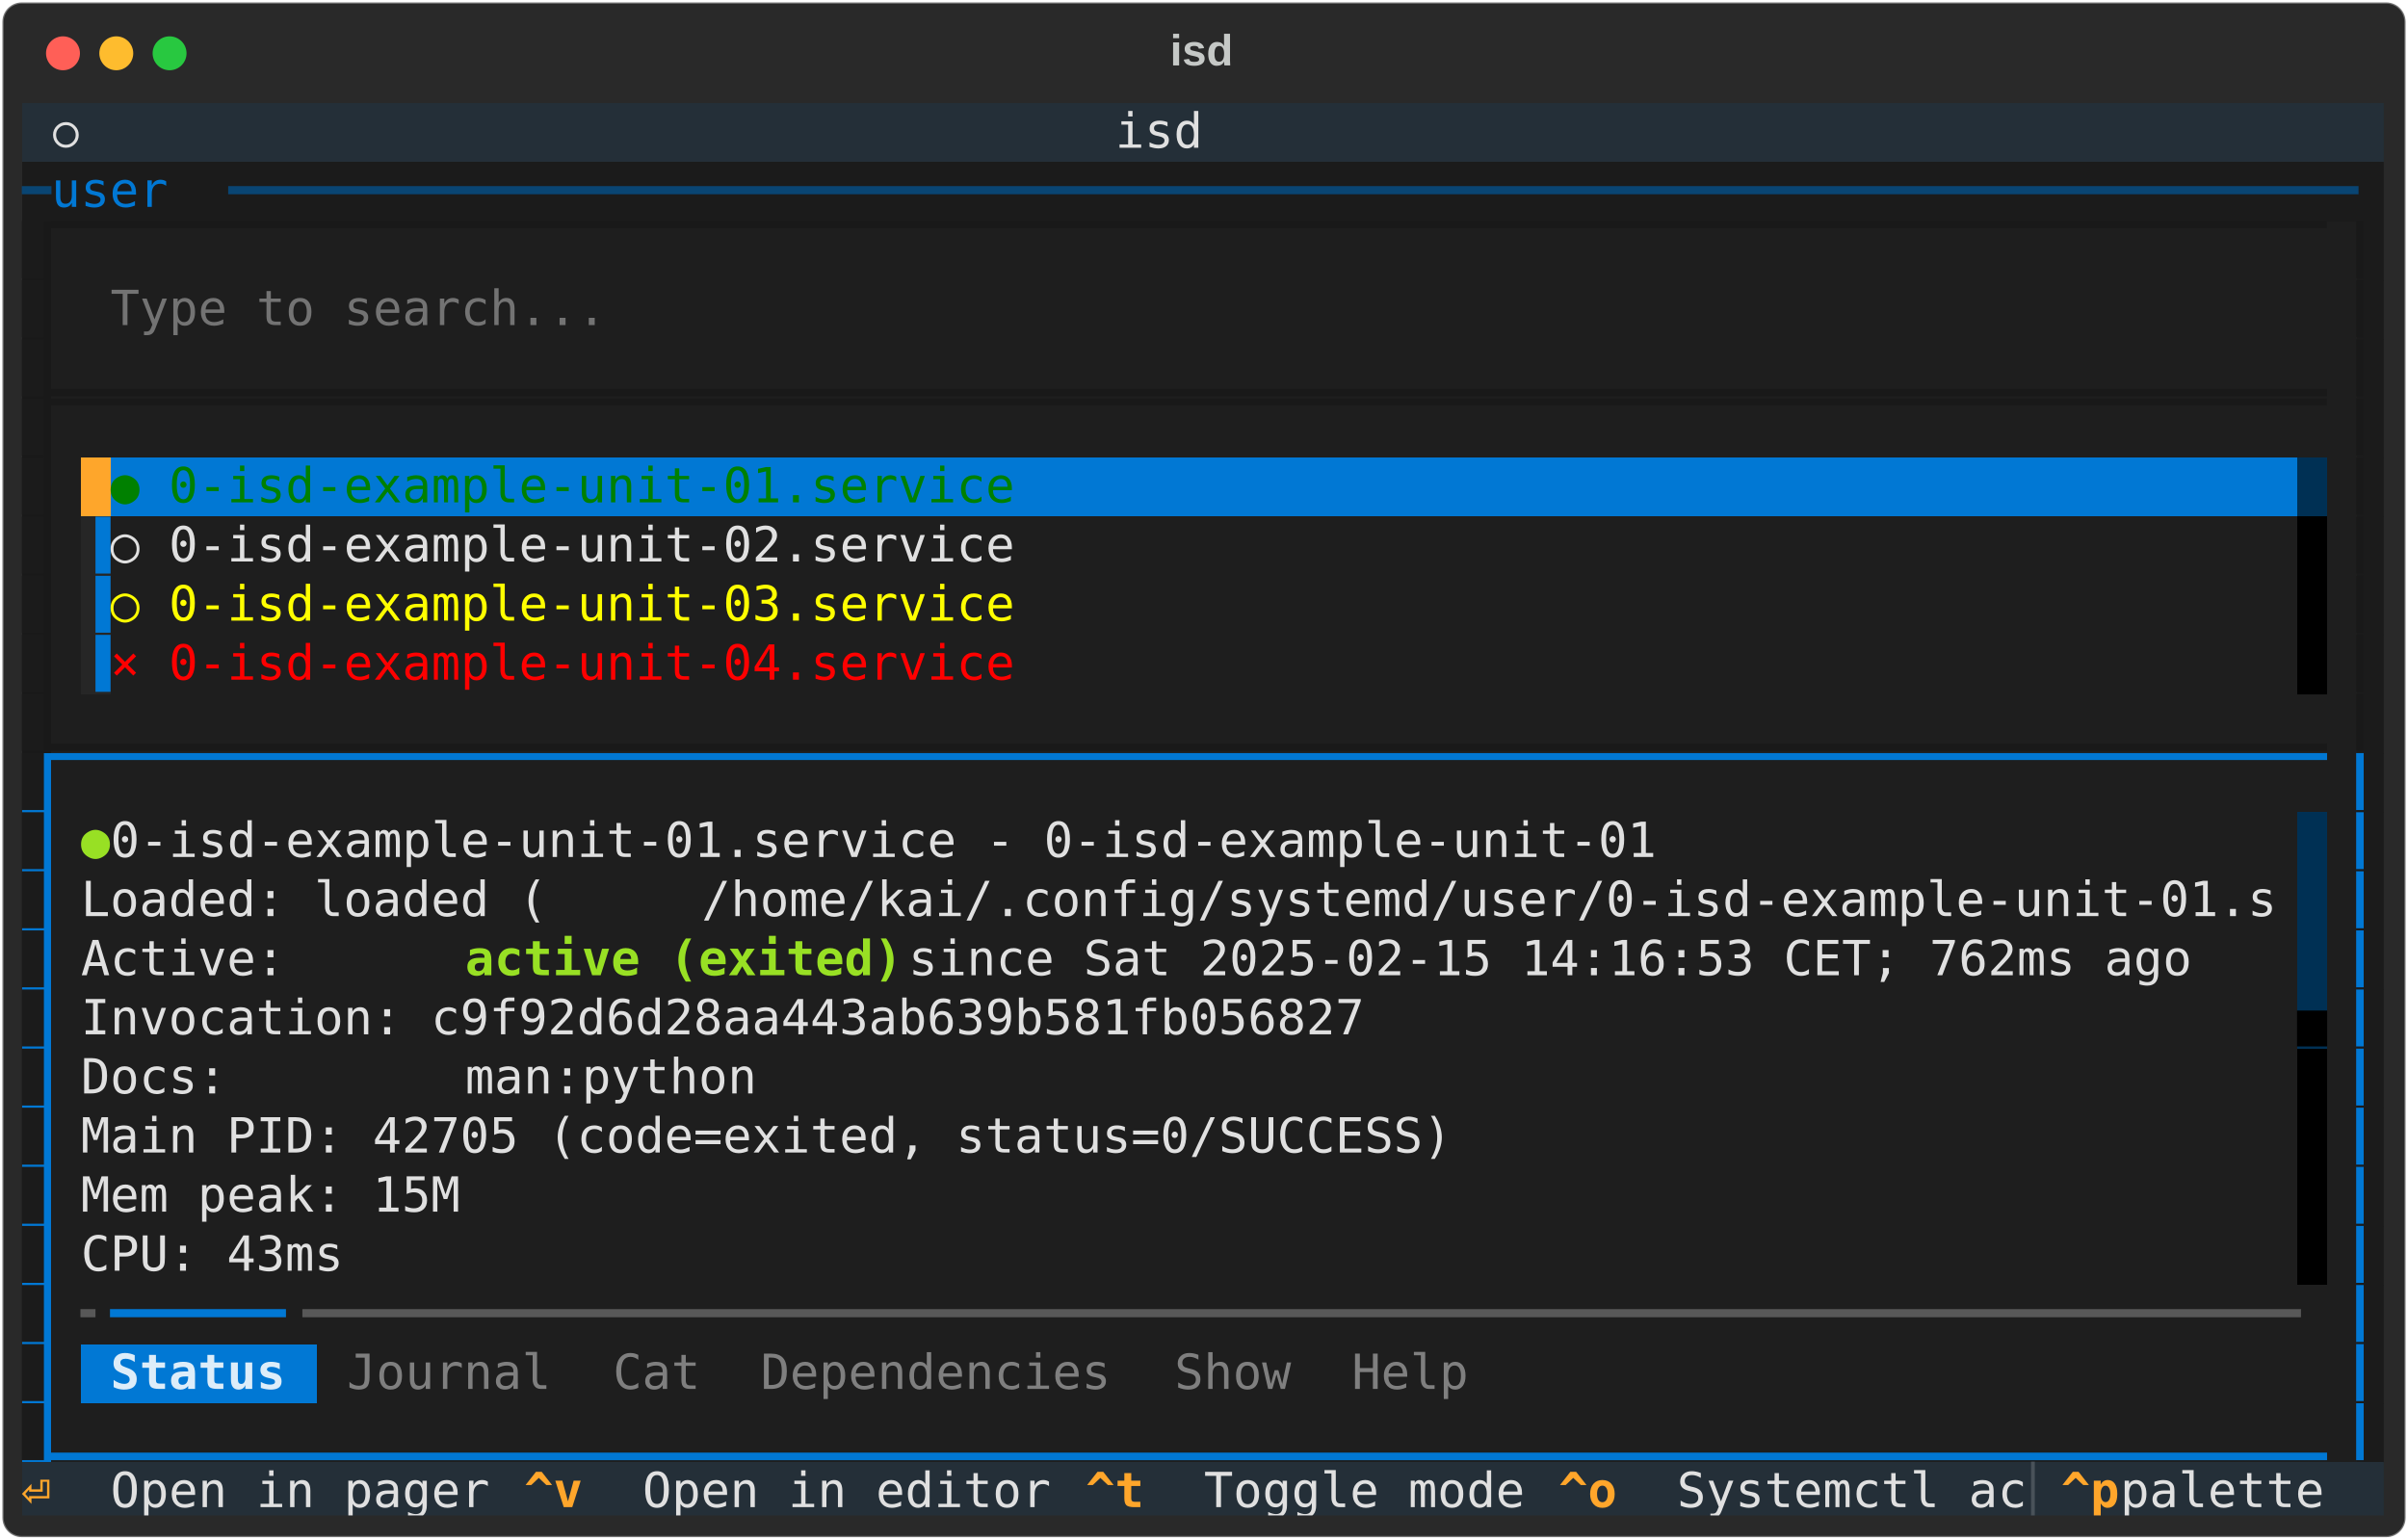
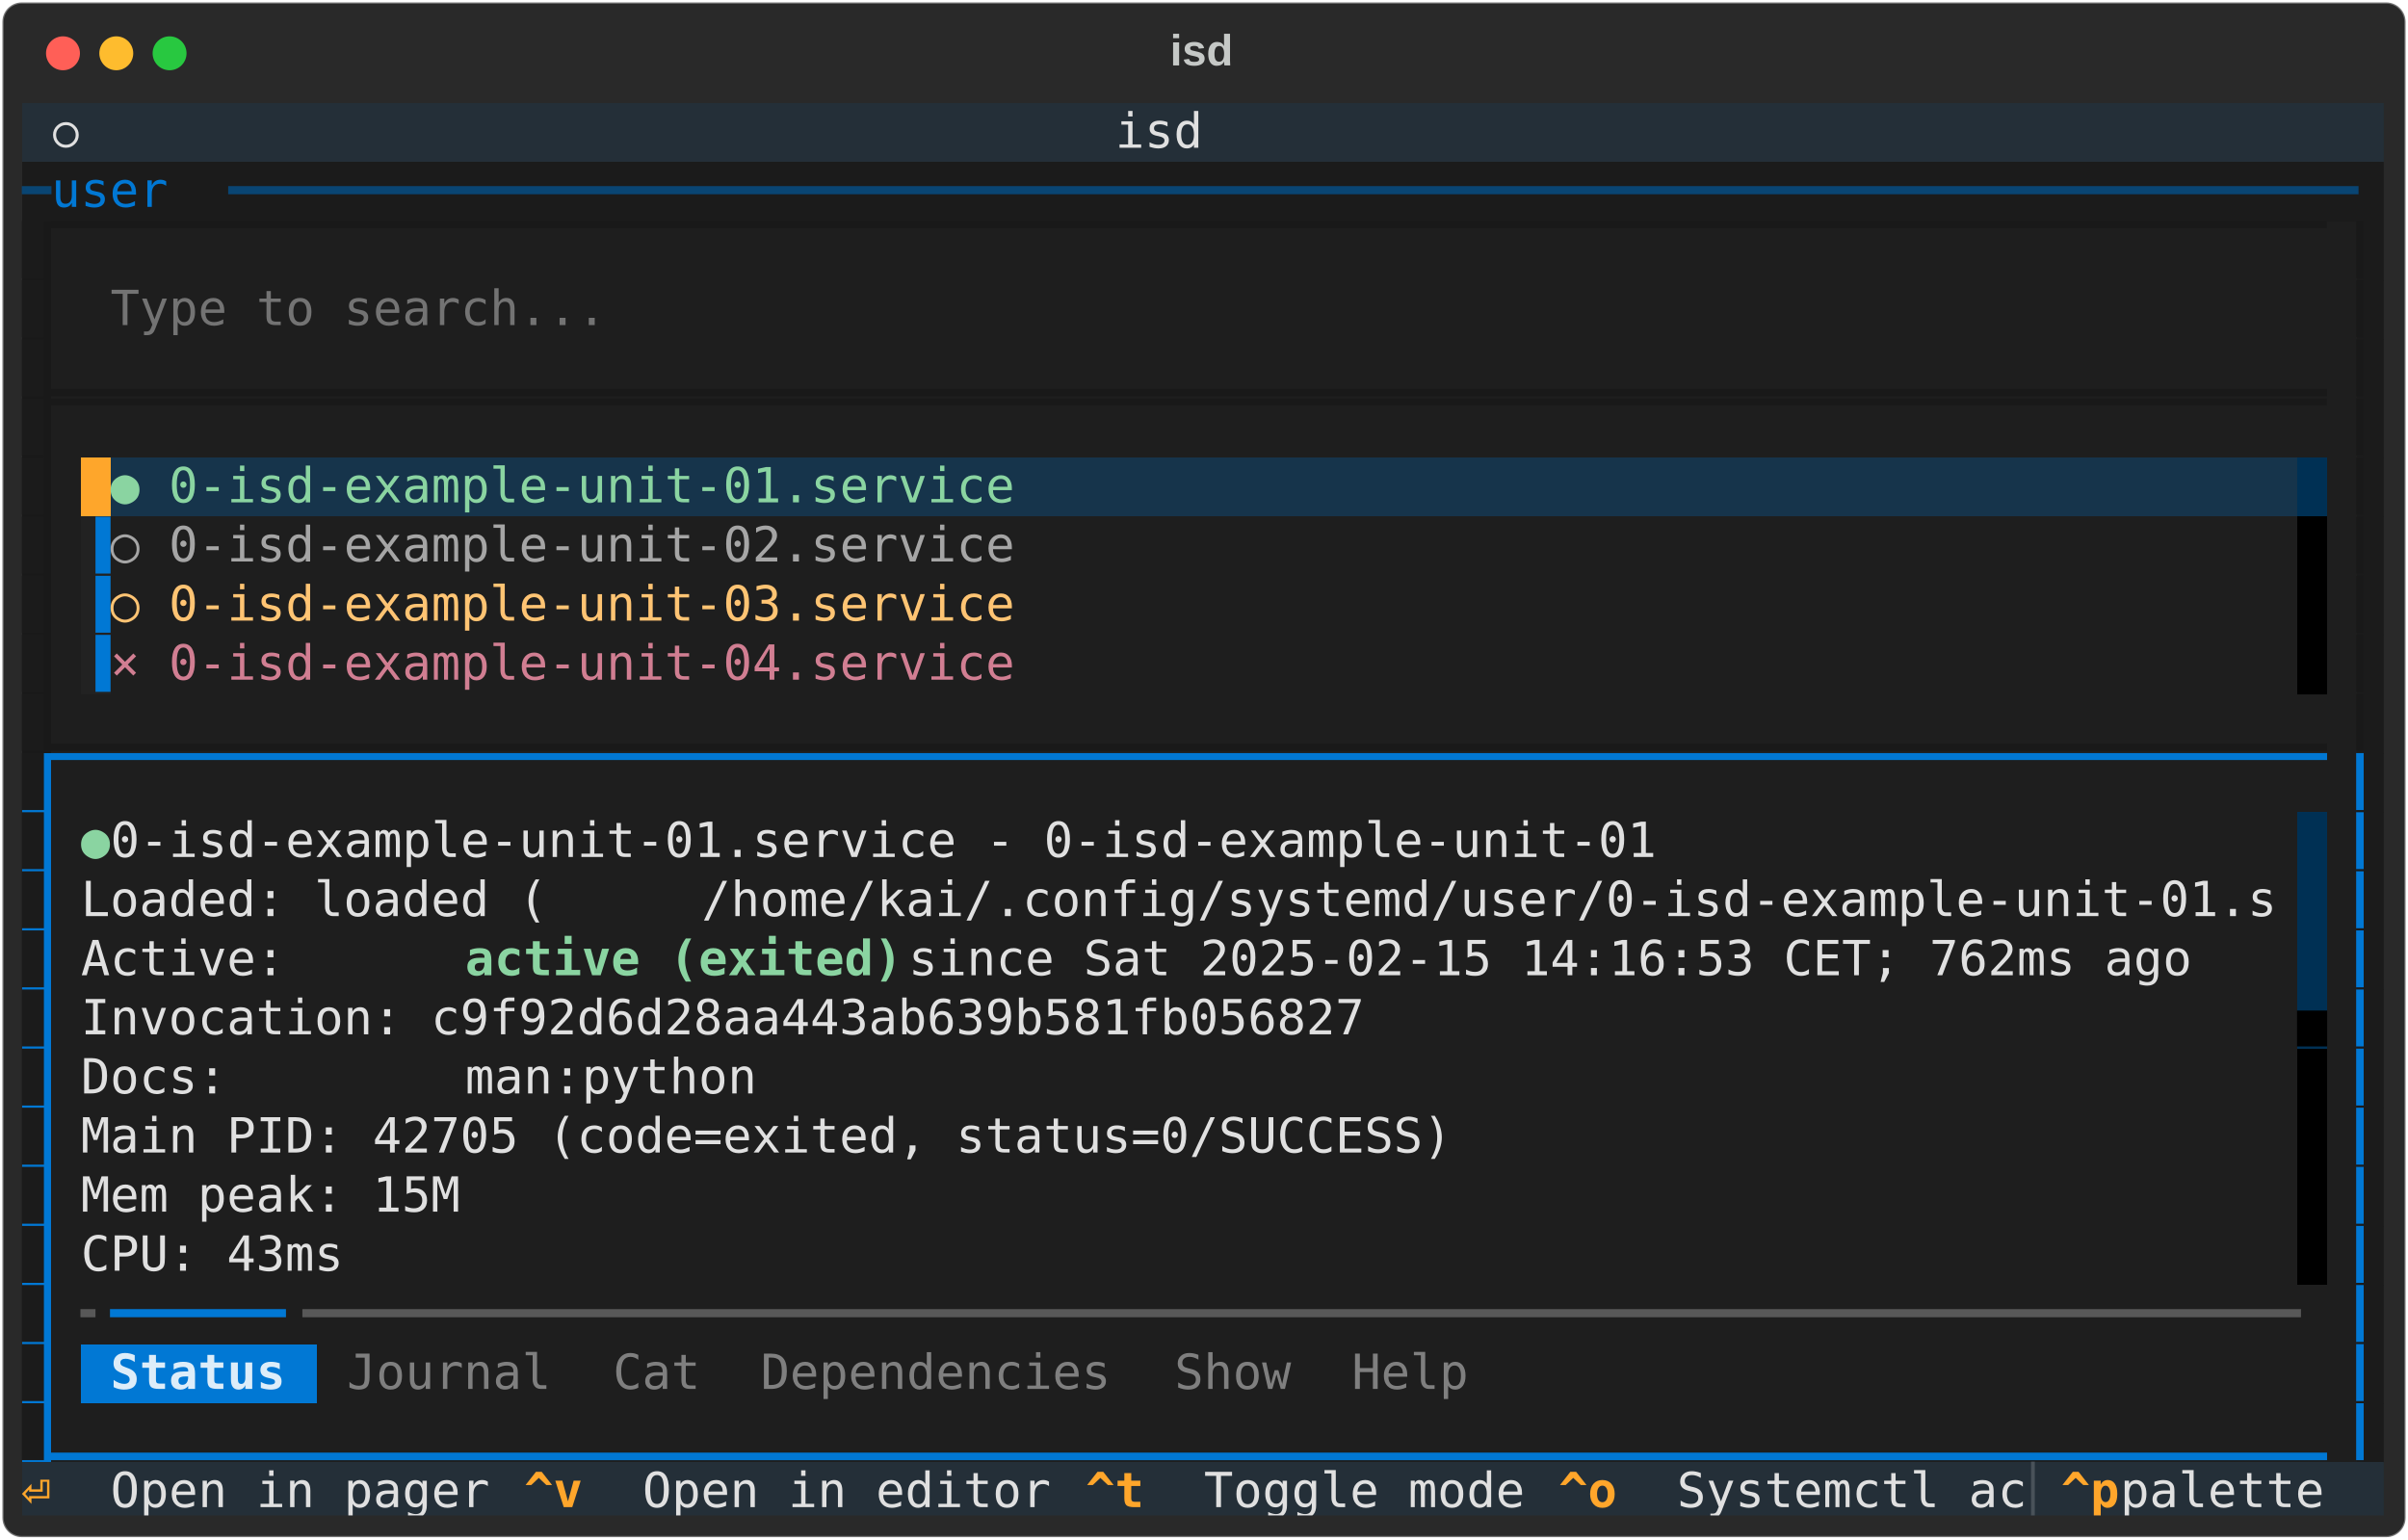
<svg xmlns="http://www.w3.org/2000/svg" class="rich-terminal" viewBox="0 0 994 635.6">
  <style>

    @font-face {
        font-family: "Fira Code";
        src: local("FiraCode-Regular"),
                url("https://cdnjs.cloudflare.com/ajax/libs/firacode/6.2.0/woff2/FiraCode-Regular.woff2") format("woff2"),
                url("https://cdnjs.cloudflare.com/ajax/libs/firacode/6.2.0/woff/FiraCode-Regular.woff") format("woff");
        font-style: normal;
        font-weight: 400;
    }
    @font-face {
        font-family: "Fira Code";
        src: local("FiraCode-Bold"),
                url("https://cdnjs.cloudflare.com/ajax/libs/firacode/6.2.0/woff2/FiraCode-Bold.woff2") format("woff2"),
                url("https://cdnjs.cloudflare.com/ajax/libs/firacode/6.2.0/woff/FiraCode-Bold.woff") format("woff");
        font-style: bold;
        font-weight: 700;
    }

    .terminal-matrix {
        font-family: Fira Code, monospace;
        font-size: 20px;
        line-height: 24.4px;
        font-variant-east-asian: full-width;
    }

    .terminal-title {
        font-size: 18px;
        font-weight: bold;
        font-family: arial;
    }

    .terminal-r1 { fill: #c5c8c6 }
.terminal-r2 { fill: #e0e0e0 }
.terminal-r3 { fill: #094573 }
.terminal-r4 { fill: #0178d4 }
.terminal-r5 { fill: #1b1b1b }
.terminal-r6 { fill: #191919 }
.terminal-r7 { fill: #737373 }
.terminal-r8 { fill: #fea62b }
- .terminal-r9 { fill: #008000 }
+ .terminal-r9 { fill: #8ad4a1 }
.terminal-r10 { fill: #1e1e1e }
- .terminal-r11 { fill: #ffff00 }
- .terminal-r12 { fill: #ff0000 }
- .terminal-r13 { fill: #98e024;font-weight: bold }
- .terminal-r14 { fill: #000000 }
- .terminal-r15 { fill: #585858 }
- .terminal-r16 { fill: #ddedf9;font-weight: bold }
- .terminal-r17 { fill: #7f7f7f }
- .terminal-r18 { fill: #ffa62b;font-weight: bold }
- .terminal-r19 { fill: #495259 }
+ .terminal-r11 { fill: #a5a5a5 }
+ .terminal-r12 { fill: #ffc473 }
+ .terminal-r13 { fill: #d17e92 }
+ .terminal-r14 { fill: #8ad4a1;font-weight: bold }
+ .terminal-r15 { fill: #000000 }
+ .terminal-r16 { fill: #585858 }
+ .terminal-r17 { fill: #ddedf9;font-weight: bold }
+ .terminal-r18 { fill: #7f7f7f }
+ .terminal-r19 { fill: #ffa62b;font-weight: bold }
+ .terminal-r20 { fill: #495259 }
    </style>
  <defs>
    <clipPath id="terminal-clip-terminal">
      <rect x="0" y="0" width="975.0" height="584.6" />
    </clipPath>
    <clipPath id="terminal-line-0">
      <rect x="0" y="1.5" width="976" height="24.65" />
    </clipPath>
    <clipPath id="terminal-line-1">
      <rect x="0" y="25.9" width="976" height="24.65" />
    </clipPath>
    <clipPath id="terminal-line-2">
      <rect x="0" y="50.3" width="976" height="24.65" />
    </clipPath>
    <clipPath id="terminal-line-3">
      <rect x="0" y="74.7" width="976" height="24.65" />
    </clipPath>
    <clipPath id="terminal-line-4">
      <rect x="0" y="99.1" width="976" height="24.65" />
    </clipPath>
    <clipPath id="terminal-line-5">
      <rect x="0" y="123.5" width="976" height="24.65" />
    </clipPath>
    <clipPath id="terminal-line-6">
      <rect x="0" y="147.9" width="976" height="24.65" />
    </clipPath>
    <clipPath id="terminal-line-7">
      <rect x="0" y="172.3" width="976" height="24.65" />
    </clipPath>
    <clipPath id="terminal-line-8">
      <rect x="0" y="196.7" width="976" height="24.65" />
    </clipPath>
    <clipPath id="terminal-line-9">
      <rect x="0" y="221.1" width="976" height="24.65" />
    </clipPath>
    <clipPath id="terminal-line-10">
      <rect x="0" y="245.5" width="976" height="24.65" />
    </clipPath>
    <clipPath id="terminal-line-11">
      <rect x="0" y="269.9" width="976" height="24.65" />
    </clipPath>
    <clipPath id="terminal-line-12">
      <rect x="0" y="294.3" width="976" height="24.65" />
    </clipPath>
    <clipPath id="terminal-line-13">
      <rect x="0" y="318.7" width="976" height="24.65" />
    </clipPath>
    <clipPath id="terminal-line-14">
      <rect x="0" y="343.1" width="976" height="24.65" />
    </clipPath>
    <clipPath id="terminal-line-15">
      <rect x="0" y="367.5" width="976" height="24.65" />
    </clipPath>
    <clipPath id="terminal-line-16">
      <rect x="0" y="391.9" width="976" height="24.65" />
    </clipPath>
    <clipPath id="terminal-line-17">
      <rect x="0" y="416.3" width="976" height="24.65" />
    </clipPath>
    <clipPath id="terminal-line-18">
      <rect x="0" y="440.7" width="976" height="24.65" />
    </clipPath>
    <clipPath id="terminal-line-19">
      <rect x="0" y="465.1" width="976" height="24.65" />
    </clipPath>
    <clipPath id="terminal-line-20">
      <rect x="0" y="489.5" width="976" height="24.65" />
    </clipPath>
    <clipPath id="terminal-line-21">
      <rect x="0" y="513.9" width="976" height="24.65" />
    </clipPath>
    <clipPath id="terminal-line-22">
      <rect x="0" y="538.3" width="976" height="24.65" />
    </clipPath>
  </defs>
  <rect fill="#292929" stroke="rgba(255,255,255,0.35)" stroke-width="1" x="1" y="1" width="992" height="633.6" rx="8" />
  <text class="terminal-title" fill="#c5c8c6" text-anchor="middle" x="496" y="27">isd</text>
  <g transform="translate(26,22)">
    <circle cx="0" cy="0" r="7" fill="#ff5f57" />
    <circle cx="22" cy="0" r="7" fill="#febc2e" />
    <circle cx="44" cy="0" r="7" fill="#28c840" />
  </g>
  <g transform="translate(9, 41)" clip-path="url(#terminal-clip-terminal)">
    <rect fill="#242f38" x="0" y="1.5" width="12.2" height="24.65" shape-rendering="crispEdges" />
    <rect fill="#242f38" x="12.2" y="1.5" width="12.2" height="24.65" shape-rendering="crispEdges" />
    <rect fill="#242f38" x="24.4" y="1.5" width="61" height="24.65" shape-rendering="crispEdges" />
    <rect fill="#242f38" x="85.4" y="1.5" width="12.2" height="24.65" shape-rendering="crispEdges" />
    <rect fill="#242f38" x="97.6" y="1.5" width="353.8" height="24.65" shape-rendering="crispEdges" />
    <rect fill="#242f38" x="451.4" y="1.5" width="36.6" height="24.65" shape-rendering="crispEdges" />
    <rect fill="#242f38" x="488" y="1.5" width="366" height="24.65" shape-rendering="crispEdges" />
    <rect fill="#242f38" x="854" y="1.5" width="12.2" height="24.65" shape-rendering="crispEdges" />
    <rect fill="#242f38" x="866.2" y="1.5" width="0" height="24.65" shape-rendering="crispEdges" />
    <rect fill="#242f38" x="866.2" y="1.5" width="109.8" height="24.65" shape-rendering="crispEdges" />
    <rect fill="#1b1b1b" x="0" y="25.9" width="12.2" height="24.65" shape-rendering="crispEdges" />
    <rect fill="#1b1b1b" x="12.2" y="25.9" width="73.2" height="24.65" shape-rendering="crispEdges" />
    <rect fill="#1b1b1b" x="85.4" y="25.9" width="890.6" height="24.65" shape-rendering="crispEdges" />
    <rect fill="#191919" x="0" y="50.3" width="12.2" height="24.65" shape-rendering="crispEdges" />
    <rect fill="#1e1e1e" x="12.2" y="50.3" width="951.6" height="24.65" shape-rendering="crispEdges" />
    <rect fill="#1b1b1b" x="963.8" y="50.3" width="12.2" height="24.65" shape-rendering="crispEdges" />
    <rect fill="#191919" x="0" y="74.7" width="12.2" height="24.65" shape-rendering="crispEdges" />
    <rect fill="#1e1e1e" x="12.2" y="74.7" width="24.4" height="24.65" shape-rendering="crispEdges" />
    <rect fill="#1e1e1e" x="36.6" y="74.7" width="207.4" height="24.65" shape-rendering="crispEdges" />
    <rect fill="#1e1e1e" x="244" y="74.7" width="695.4" height="24.65" shape-rendering="crispEdges" />
    <rect fill="#1e1e1e" x="939.4" y="74.7" width="24.4" height="24.65" shape-rendering="crispEdges" />
    <rect fill="#1b1b1b" x="963.8" y="74.7" width="12.2" height="24.65" shape-rendering="crispEdges" />
    <rect fill="#191919" x="0" y="99.1" width="12.2" height="24.65" shape-rendering="crispEdges" />
    <rect fill="#1e1e1e" x="12.2" y="99.1" width="951.6" height="24.65" shape-rendering="crispEdges" />
    <rect fill="#1b1b1b" x="963.8" y="99.1" width="12.2" height="24.65" shape-rendering="crispEdges" />
    <rect fill="#191919" x="0" y="123.5" width="12.2" height="24.65" shape-rendering="crispEdges" />
    <rect fill="#1e1e1e" x="12.2" y="123.5" width="951.6" height="24.65" shape-rendering="crispEdges" />
    <rect fill="#1b1b1b" x="963.8" y="123.5" width="12.2" height="24.65" shape-rendering="crispEdges" />
    <rect fill="#191919" x="0" y="147.9" width="12.2" height="24.65" shape-rendering="crispEdges" />
    <rect fill="#1e1e1e" x="12.2" y="147.9" width="12.2" height="24.65" shape-rendering="crispEdges" />
    <rect fill="#fea62b" x="24.4" y="147.9" width="12.2" height="24.65" shape-rendering="crispEdges" />
-     <rect fill="#0178d4" x="36.6" y="147.9" width="390.4" height="24.65" shape-rendering="crispEdges" />
-     <rect fill="#0178d4" x="427" y="147.9" width="512.4" height="24.65" shape-rendering="crispEdges" />
+     <rect fill="#16344b" x="36.6" y="147.9" width="390.4" height="24.65" shape-rendering="crispEdges" />
+     <rect fill="#16344b" x="427" y="147.9" width="512.4" height="24.65" shape-rendering="crispEdges" />
    <rect fill="#003054" x="939.4" y="147.9" width="12.2" height="24.65" shape-rendering="crispEdges" />
    <rect fill="#1e1e1e" x="951.6" y="147.9" width="12.2" height="24.65" shape-rendering="crispEdges" />
    <rect fill="#1b1b1b" x="963.8" y="147.9" width="12.2" height="24.65" shape-rendering="crispEdges" />
    <rect fill="#191919" x="0" y="172.3" width="12.2" height="24.65" shape-rendering="crispEdges" />
    <rect fill="#1e1e1e" x="12.2" y="172.3" width="12.2" height="24.65" shape-rendering="crispEdges" />
-     <rect fill="#262626" x="24.4" y="172.3" width="12.2" height="24.65" shape-rendering="crispEdges" />
+     <rect fill="#222222" x="24.4" y="172.3" width="12.2" height="24.65" shape-rendering="crispEdges" />
    <rect fill="#1e1e1e" x="36.6" y="172.3" width="390.4" height="24.65" shape-rendering="crispEdges" />
    <rect fill="#1e1e1e" x="427" y="172.3" width="512.4" height="24.65" shape-rendering="crispEdges" />
    <rect fill="#000000" x="939.4" y="172.3" width="12.2" height="24.65" shape-rendering="crispEdges" />
    <rect fill="#1e1e1e" x="951.6" y="172.3" width="12.2" height="24.65" shape-rendering="crispEdges" />
    <rect fill="#1b1b1b" x="963.8" y="172.3" width="12.2" height="24.65" shape-rendering="crispEdges" />
    <rect fill="#191919" x="0" y="196.7" width="12.2" height="24.65" shape-rendering="crispEdges" />
    <rect fill="#1e1e1e" x="12.2" y="196.7" width="12.2" height="24.65" shape-rendering="crispEdges" />
-     <rect fill="#262626" x="24.4" y="196.7" width="12.2" height="24.65" shape-rendering="crispEdges" />
+     <rect fill="#222222" x="24.4" y="196.7" width="12.2" height="24.65" shape-rendering="crispEdges" />
    <rect fill="#1e1e1e" x="36.6" y="196.7" width="390.4" height="24.65" shape-rendering="crispEdges" />
    <rect fill="#1e1e1e" x="427" y="196.7" width="512.4" height="24.65" shape-rendering="crispEdges" />
    <rect fill="#000000" x="939.4" y="196.7" width="12.2" height="24.65" shape-rendering="crispEdges" />
    <rect fill="#1e1e1e" x="951.6" y="196.7" width="12.2" height="24.65" shape-rendering="crispEdges" />
    <rect fill="#1b1b1b" x="963.8" y="196.7" width="12.2" height="24.65" shape-rendering="crispEdges" />
    <rect fill="#191919" x="0" y="221.1" width="12.2" height="24.65" shape-rendering="crispEdges" />
    <rect fill="#1e1e1e" x="12.2" y="221.1" width="12.2" height="24.65" shape-rendering="crispEdges" />
-     <rect fill="#262626" x="24.4" y="221.1" width="12.2" height="24.65" shape-rendering="crispEdges" />
+     <rect fill="#222222" x="24.4" y="221.1" width="12.2" height="24.65" shape-rendering="crispEdges" />
    <rect fill="#1e1e1e" x="36.6" y="221.1" width="390.4" height="24.65" shape-rendering="crispEdges" />
    <rect fill="#1e1e1e" x="427" y="221.1" width="512.4" height="24.65" shape-rendering="crispEdges" />
    <rect fill="#000000" x="939.4" y="221.1" width="12.2" height="24.65" shape-rendering="crispEdges" />
    <rect fill="#1e1e1e" x="951.6" y="221.1" width="12.2" height="24.65" shape-rendering="crispEdges" />
    <rect fill="#1b1b1b" x="963.8" y="221.1" width="12.2" height="24.65" shape-rendering="crispEdges" />
    <rect fill="#191919" x="0" y="245.5" width="12.2" height="24.65" shape-rendering="crispEdges" />
    <rect fill="#1e1e1e" x="12.2" y="245.5" width="951.6" height="24.65" shape-rendering="crispEdges" />
    <rect fill="#1b1b1b" x="963.8" y="245.5" width="12.2" height="24.65" shape-rendering="crispEdges" />
    <rect fill="#0178d4" x="0" y="269.9" width="12.2" height="24.65" shape-rendering="crispEdges" />
    <rect fill="#1e1e1e" x="12.2" y="269.9" width="951.6" height="24.65" shape-rendering="crispEdges" />
    <rect fill="#1b1b1b" x="963.8" y="269.9" width="12.2" height="24.65" shape-rendering="crispEdges" />
    <rect fill="#0178d4" x="0" y="294.3" width="12.2" height="24.65" shape-rendering="crispEdges" />
    <rect fill="#1e1e1e" x="12.2" y="294.3" width="12.2" height="24.65" shape-rendering="crispEdges" />
    <rect fill="#1e1e1e" x="24.4" y="294.3" width="12.2" height="24.65" shape-rendering="crispEdges" />
    <rect fill="#1e1e1e" x="36.6" y="294.3" width="902.8" height="24.65" shape-rendering="crispEdges" />
    <rect fill="#003054" x="939.4" y="294.3" width="12.2" height="24.65" shape-rendering="crispEdges" />
    <rect fill="#1e1e1e" x="951.6" y="294.3" width="12.2" height="24.65" shape-rendering="crispEdges" />
    <rect fill="#1b1b1b" x="963.8" y="294.3" width="12.2" height="24.65" shape-rendering="crispEdges" />
    <rect fill="#0178d4" x="0" y="318.7" width="12.2" height="24.65" shape-rendering="crispEdges" />
    <rect fill="#1e1e1e" x="12.2" y="318.7" width="12.2" height="24.65" shape-rendering="crispEdges" />
    <rect fill="#1e1e1e" x="24.4" y="318.7" width="256.2" height="24.65" shape-rendering="crispEdges" />
    <rect fill="#1e1e1e" x="280.6" y="318.7" width="658.8" height="24.65" shape-rendering="crispEdges" />
    <rect fill="#003054" x="939.4" y="318.7" width="12.2" height="24.65" shape-rendering="crispEdges" />
    <rect fill="#1e1e1e" x="951.6" y="318.7" width="12.2" height="24.65" shape-rendering="crispEdges" />
    <rect fill="#1b1b1b" x="963.8" y="318.7" width="12.2" height="24.65" shape-rendering="crispEdges" />
    <rect fill="#0178d4" x="0" y="343.1" width="12.2" height="24.65" shape-rendering="crispEdges" />
    <rect fill="#1e1e1e" x="12.2" y="343.1" width="12.2" height="24.65" shape-rendering="crispEdges" />
    <rect fill="#1e1e1e" x="24.4" y="343.1" width="158.6" height="24.65" shape-rendering="crispEdges" />
    <rect fill="#1e1e1e" x="183" y="343.1" width="183" height="24.65" shape-rendering="crispEdges" />
    <rect fill="#1e1e1e" x="366" y="343.1" width="573.4" height="24.65" shape-rendering="crispEdges" />
    <rect fill="#003054" x="939.4" y="343.1" width="12.2" height="24.65" shape-rendering="crispEdges" />
    <rect fill="#1e1e1e" x="951.6" y="343.1" width="12.2" height="24.65" shape-rendering="crispEdges" />
    <rect fill="#1b1b1b" x="963.8" y="343.1" width="12.2" height="24.65" shape-rendering="crispEdges" />
    <rect fill="#0178d4" x="0" y="367.5" width="12.2" height="24.65" shape-rendering="crispEdges" />
    <rect fill="#1e1e1e" x="12.2" y="367.5" width="12.2" height="24.65" shape-rendering="crispEdges" />
    <rect fill="#1e1e1e" x="24.4" y="367.5" width="915" height="24.65" shape-rendering="crispEdges" />
    <rect fill="#003054" x="939.4" y="367.5" width="12.2" height="24.65" shape-rendering="crispEdges" />
    <rect fill="#1e1e1e" x="951.6" y="367.5" width="12.2" height="24.65" shape-rendering="crispEdges" />
    <rect fill="#1b1b1b" x="963.8" y="367.5" width="12.2" height="24.65" shape-rendering="crispEdges" />
    <rect fill="#0178d4" x="0" y="391.9" width="12.2" height="24.65" shape-rendering="crispEdges" />
    <rect fill="#1e1e1e" x="12.2" y="391.9" width="12.2" height="24.65" shape-rendering="crispEdges" />
    <rect fill="#1e1e1e" x="24.4" y="391.9" width="158.6" height="24.65" shape-rendering="crispEdges" />
    <rect fill="#1e1e1e" x="183" y="391.9" width="122" height="24.65" shape-rendering="crispEdges" />
    <rect fill="#1e1e1e" x="305" y="391.9" width="634.4" height="24.65" shape-rendering="crispEdges" />
    <rect fill="#000000" x="939.4" y="391.9" width="12.2" height="24.65" shape-rendering="crispEdges" />
    <rect fill="#1e1e1e" x="951.6" y="391.9" width="12.2" height="24.65" shape-rendering="crispEdges" />
    <rect fill="#1b1b1b" x="963.8" y="391.9" width="12.2" height="24.65" shape-rendering="crispEdges" />
    <rect fill="#0178d4" x="0" y="416.3" width="12.2" height="24.65" shape-rendering="crispEdges" />
    <rect fill="#1e1e1e" x="12.2" y="416.3" width="12.2" height="24.65" shape-rendering="crispEdges" />
    <rect fill="#1e1e1e" x="24.4" y="416.3" width="915" height="24.65" shape-rendering="crispEdges" />
    <rect fill="#000000" x="939.4" y="416.3" width="12.2" height="24.65" shape-rendering="crispEdges" />
    <rect fill="#1e1e1e" x="951.6" y="416.3" width="12.2" height="24.65" shape-rendering="crispEdges" />
    <rect fill="#1b1b1b" x="963.8" y="416.3" width="12.2" height="24.65" shape-rendering="crispEdges" />
    <rect fill="#0178d4" x="0" y="440.7" width="12.2" height="24.65" shape-rendering="crispEdges" />
    <rect fill="#1e1e1e" x="12.2" y="440.7" width="12.2" height="24.65" shape-rendering="crispEdges" />
    <rect fill="#1e1e1e" x="24.4" y="440.7" width="915" height="24.65" shape-rendering="crispEdges" />
    <rect fill="#000000" x="939.4" y="440.7" width="12.2" height="24.65" shape-rendering="crispEdges" />
    <rect fill="#1e1e1e" x="951.6" y="440.7" width="12.2" height="24.65" shape-rendering="crispEdges" />
    <rect fill="#1b1b1b" x="963.8" y="440.7" width="12.2" height="24.65" shape-rendering="crispEdges" />
    <rect fill="#0178d4" x="0" y="465.1" width="12.2" height="24.65" shape-rendering="crispEdges" />
    <rect fill="#1e1e1e" x="12.2" y="465.1" width="12.2" height="24.65" shape-rendering="crispEdges" />
    <rect fill="#1e1e1e" x="24.4" y="465.1" width="915" height="24.65" shape-rendering="crispEdges" />
    <rect fill="#000000" x="939.4" y="465.1" width="12.2" height="24.65" shape-rendering="crispEdges" />
    <rect fill="#1e1e1e" x="951.6" y="465.1" width="12.2" height="24.65" shape-rendering="crispEdges" />
    <rect fill="#1b1b1b" x="963.8" y="465.1" width="12.2" height="24.65" shape-rendering="crispEdges" />
    <rect fill="#0178d4" x="0" y="489.5" width="12.2" height="24.65" shape-rendering="crispEdges" />
    <rect fill="#1e1e1e" x="12.2" y="489.5" width="12.2" height="24.65" shape-rendering="crispEdges" />
    <rect fill="#1e1e1e" x="24.4" y="489.5" width="12.2" height="24.65" shape-rendering="crispEdges" />
    <rect fill="#1e1e1e" x="36.6" y="489.5" width="73.2" height="24.65" shape-rendering="crispEdges" />
    <rect fill="#1e1e1e" x="109.8" y="489.5" width="841.8" height="24.65" shape-rendering="crispEdges" />
    <rect fill="#1e1e1e" x="951.6" y="489.5" width="12.2" height="24.65" shape-rendering="crispEdges" />
    <rect fill="#1b1b1b" x="963.8" y="489.5" width="12.2" height="24.65" shape-rendering="crispEdges" />
    <rect fill="#0178d4" x="0" y="513.9" width="12.2" height="24.65" shape-rendering="crispEdges" />
    <rect fill="#1e1e1e" x="12.2" y="513.9" width="12.2" height="24.65" shape-rendering="crispEdges" />
    <rect fill="#0178d4" x="24.4" y="513.9" width="12.2" height="24.65" shape-rendering="crispEdges" />
    <rect fill="#0178d4" x="36.6" y="513.9" width="73.2" height="24.65" shape-rendering="crispEdges" />
    <rect fill="#0178d4" x="109.8" y="513.9" width="12.2" height="24.65" shape-rendering="crispEdges" />
    <rect fill="#1e1e1e" x="122" y="513.9" width="12.2" height="24.65" shape-rendering="crispEdges" />
    <rect fill="#1e1e1e" x="134.2" y="513.9" width="85.4" height="24.65" shape-rendering="crispEdges" />
    <rect fill="#1e1e1e" x="219.6" y="513.9" width="24.4" height="24.65" shape-rendering="crispEdges" />
    <rect fill="#1e1e1e" x="244" y="513.9" width="36.6" height="24.65" shape-rendering="crispEdges" />
    <rect fill="#1e1e1e" x="280.6" y="513.9" width="24.4" height="24.65" shape-rendering="crispEdges" />
    <rect fill="#1e1e1e" x="305" y="513.9" width="146.4" height="24.65" shape-rendering="crispEdges" />
    <rect fill="#1e1e1e" x="451.4" y="513.9" width="24.4" height="24.65" shape-rendering="crispEdges" />
    <rect fill="#1e1e1e" x="475.8" y="513.9" width="48.8" height="24.65" shape-rendering="crispEdges" />
    <rect fill="#1e1e1e" x="524.6" y="513.9" width="24.4" height="24.65" shape-rendering="crispEdges" />
    <rect fill="#1e1e1e" x="549" y="513.9" width="48.8" height="24.65" shape-rendering="crispEdges" />
    <rect fill="#1e1e1e" x="597.8" y="513.9" width="366" height="24.65" shape-rendering="crispEdges" />
    <rect fill="#1b1b1b" x="963.8" y="513.9" width="12.2" height="24.65" shape-rendering="crispEdges" />
    <rect fill="#0178d4" x="0" y="538.3" width="12.2" height="24.65" shape-rendering="crispEdges" />
    <rect fill="#1e1e1e" x="12.2" y="538.3" width="951.6" height="24.65" shape-rendering="crispEdges" />
    <rect fill="#1b1b1b" x="963.8" y="538.3" width="12.2" height="24.65" shape-rendering="crispEdges" />
    <rect fill="#242f38" x="0" y="562.7" width="36.6" height="24.65" shape-rendering="crispEdges" />
    <rect fill="#242f38" x="36.6" y="562.7" width="170.8" height="24.65" shape-rendering="crispEdges" />
    <rect fill="#242f38" x="207.4" y="562.7" width="48.8" height="24.65" shape-rendering="crispEdges" />
    <rect fill="#242f38" x="256.2" y="562.7" width="183" height="24.65" shape-rendering="crispEdges" />
    <rect fill="#242f38" x="439.2" y="562.7" width="48.8" height="24.65" shape-rendering="crispEdges" />
    <rect fill="#242f38" x="488" y="562.7" width="146.4" height="24.65" shape-rendering="crispEdges" />
    <rect fill="#242f38" x="634.4" y="562.7" width="48.8" height="24.65" shape-rendering="crispEdges" />
    <rect fill="#242f38" x="683.2" y="562.7" width="146.4" height="24.65" shape-rendering="crispEdges" />
    <rect fill="#242f38" x="829.6" y="562.7" width="12.2" height="24.65" shape-rendering="crispEdges" />
    <rect fill="#242f38" x="841.8" y="562.7" width="24.4" height="24.65" shape-rendering="crispEdges" />
    <rect fill="#242f38" x="866.2" y="562.7" width="97.6" height="24.65" shape-rendering="crispEdges" />
    <rect fill="#242f38" x="963.8" y="562.7" width="12.2" height="24.65" shape-rendering="crispEdges" />
    <g class="terminal-matrix">
      <text class="terminal-r2" x="12.2" y="20" textLength="12.2" clip-path="url(#terminal-line-0)">⭘</text>
      <text class="terminal-r2" x="451.4" y="20" textLength="36.6" clip-path="url(#terminal-line-0)">isd</text>
      <text class="terminal-r1" x="976" y="20" textLength="12.2" clip-path="url(#terminal-line-0)">
</text>
      <text class="terminal-r3" x="0" y="44.4" textLength="12.2" clip-path="url(#terminal-line-1)">━</text>
      <text class="terminal-r4" x="12.2" y="44.4" textLength="73.2" clip-path="url(#terminal-line-1)"> user </text>
      <text class="terminal-r3" x="85.4" y="44.4" textLength="890.6" clip-path="url(#terminal-line-1)">━━━━━━━━━━━━━━━━━━━━━━━━━━━━━━━━━━━━━━━━━━━━━━━━━━━━━━━━━━━━━━━━━━━━━━━━━</text>
      <text class="terminal-r1" x="976" y="44.4" textLength="12.2" clip-path="url(#terminal-line-1)">
</text>
      <text class="terminal-r5" x="0" y="68.8" textLength="12.2" clip-path="url(#terminal-line-2)">▊</text>
      <text class="terminal-r6" x="12.2" y="68.8" textLength="951.6" clip-path="url(#terminal-line-2)">▔▔▔▔▔▔▔▔▔▔▔▔▔▔▔▔▔▔▔▔▔▔▔▔▔▔▔▔▔▔▔▔▔▔▔▔▔▔▔▔▔▔▔▔▔▔▔▔▔▔▔▔▔▔▔▔▔▔▔▔▔▔▔▔▔▔▔▔▔▔▔▔▔▔▔▔▔▔</text>
      <text class="terminal-r6" x="963.8" y="68.8" textLength="12.2" clip-path="url(#terminal-line-2)">▎</text>
      <text class="terminal-r1" x="976" y="68.8" textLength="12.2" clip-path="url(#terminal-line-2)">
</text>
      <text class="terminal-r5" x="0" y="93.2" textLength="12.2" clip-path="url(#terminal-line-3)">▊</text>
      <text class="terminal-r7" x="36.6" y="93.2" textLength="207.4" clip-path="url(#terminal-line-3)">Type to search...</text>
      <text class="terminal-r6" x="963.8" y="93.2" textLength="12.2" clip-path="url(#terminal-line-3)">▎</text>
      <text class="terminal-r1" x="976" y="93.2" textLength="12.2" clip-path="url(#terminal-line-3)">
</text>
      <text class="terminal-r5" x="0" y="117.6" textLength="12.2" clip-path="url(#terminal-line-4)">▊</text>
      <text class="terminal-r6" x="12.2" y="117.6" textLength="951.6" clip-path="url(#terminal-line-4)">▁▁▁▁▁▁▁▁▁▁▁▁▁▁▁▁▁▁▁▁▁▁▁▁▁▁▁▁▁▁▁▁▁▁▁▁▁▁▁▁▁▁▁▁▁▁▁▁▁▁▁▁▁▁▁▁▁▁▁▁▁▁▁▁▁▁▁▁▁▁▁▁▁▁▁▁▁▁</text>
      <text class="terminal-r6" x="963.8" y="117.6" textLength="12.2" clip-path="url(#terminal-line-4)">▎</text>
      <text class="terminal-r1" x="976" y="117.6" textLength="12.2" clip-path="url(#terminal-line-4)">
</text>
      <text class="terminal-r5" x="0" y="142" textLength="12.2" clip-path="url(#terminal-line-5)">▊</text>
      <text class="terminal-r6" x="12.2" y="142" textLength="951.6" clip-path="url(#terminal-line-5)">▔▔▔▔▔▔▔▔▔▔▔▔▔▔▔▔▔▔▔▔▔▔▔▔▔▔▔▔▔▔▔▔▔▔▔▔▔▔▔▔▔▔▔▔▔▔▔▔▔▔▔▔▔▔▔▔▔▔▔▔▔▔▔▔▔▔▔▔▔▔▔▔▔▔▔▔▔▔</text>
      <text class="terminal-r6" x="963.8" y="142" textLength="12.2" clip-path="url(#terminal-line-5)">▎</text>
      <text class="terminal-r1" x="976" y="142" textLength="12.2" clip-path="url(#terminal-line-5)">
</text>
      <text class="terminal-r5" x="0" y="166.4" textLength="12.2" clip-path="url(#terminal-line-6)">▊</text>
      <text class="terminal-r8" x="24.4" y="166.4" textLength="12.2" clip-path="url(#terminal-line-6)">▐</text>
      <text class="terminal-r9" x="36.6" y="166.4" textLength="390.4" clip-path="url(#terminal-line-6)"> ● 0-isd-example-unit-01.service</text>
      <text class="terminal-r6" x="963.8" y="166.4" textLength="12.2" clip-path="url(#terminal-line-6)">▎</text>
      <text class="terminal-r1" x="976" y="166.4" textLength="12.2" clip-path="url(#terminal-line-6)">
</text>
      <text class="terminal-r5" x="0" y="190.8" textLength="12.2" clip-path="url(#terminal-line-7)">▊</text>
      <text class="terminal-r4" x="24.4" y="190.8" textLength="12.2" clip-path="url(#terminal-line-7)">▐</text>
-       <text class="terminal-r2" x="36.6" y="190.8" textLength="390.4" clip-path="url(#terminal-line-7)"> ○ 0-isd-example-unit-02.service</text>
+       <text class="terminal-r11" x="36.6" y="190.8" textLength="390.4" clip-path="url(#terminal-line-7)"> ○ 0-isd-example-unit-02.service</text>
      <text class="terminal-r6" x="963.8" y="190.8" textLength="12.2" clip-path="url(#terminal-line-7)">▎</text>
      <text class="terminal-r1" x="976" y="190.8" textLength="12.2" clip-path="url(#terminal-line-7)">
</text>
      <text class="terminal-r5" x="0" y="215.2" textLength="12.2" clip-path="url(#terminal-line-8)">▊</text>
      <text class="terminal-r4" x="24.4" y="215.2" textLength="12.2" clip-path="url(#terminal-line-8)">▐</text>
-       <text class="terminal-r11" x="36.6" y="215.2" textLength="390.4" clip-path="url(#terminal-line-8)"> ○ 0-isd-example-unit-03.service</text>
+       <text class="terminal-r12" x="36.6" y="215.2" textLength="390.4" clip-path="url(#terminal-line-8)"> ○ 0-isd-example-unit-03.service</text>
      <text class="terminal-r6" x="963.8" y="215.2" textLength="12.2" clip-path="url(#terminal-line-8)">▎</text>
      <text class="terminal-r1" x="976" y="215.2" textLength="12.2" clip-path="url(#terminal-line-8)">
</text>
      <text class="terminal-r5" x="0" y="239.6" textLength="12.2" clip-path="url(#terminal-line-9)">▊</text>
      <text class="terminal-r4" x="24.4" y="239.6" textLength="12.2" clip-path="url(#terminal-line-9)">▐</text>
-       <text class="terminal-r12" x="36.6" y="239.6" textLength="390.4" clip-path="url(#terminal-line-9)"> × 0-isd-example-unit-04.service</text>
+       <text class="terminal-r13" x="36.6" y="239.6" textLength="390.4" clip-path="url(#terminal-line-9)"> × 0-isd-example-unit-04.service</text>
      <text class="terminal-r6" x="963.8" y="239.6" textLength="12.2" clip-path="url(#terminal-line-9)">▎</text>
      <text class="terminal-r1" x="976" y="239.6" textLength="12.2" clip-path="url(#terminal-line-9)">
</text>
      <text class="terminal-r5" x="0" y="264" textLength="12.2" clip-path="url(#terminal-line-10)">▊</text>
      <text class="terminal-r6" x="12.2" y="264" textLength="951.6" clip-path="url(#terminal-line-10)">▁▁▁▁▁▁▁▁▁▁▁▁▁▁▁▁▁▁▁▁▁▁▁▁▁▁▁▁▁▁▁▁▁▁▁▁▁▁▁▁▁▁▁▁▁▁▁▁▁▁▁▁▁▁▁▁▁▁▁▁▁▁▁▁▁▁▁▁▁▁▁▁▁▁▁▁▁▁</text>
      <text class="terminal-r6" x="963.8" y="264" textLength="12.2" clip-path="url(#terminal-line-10)">▎</text>
      <text class="terminal-r1" x="976" y="264" textLength="12.2" clip-path="url(#terminal-line-10)">
</text>
      <text class="terminal-r5" x="0" y="288.4" textLength="12.2" clip-path="url(#terminal-line-11)">▊</text>
      <text class="terminal-r4" x="12.2" y="288.4" textLength="951.6" clip-path="url(#terminal-line-11)">▔▔▔▔▔▔▔▔▔▔▔▔▔▔▔▔▔▔▔▔▔▔▔▔▔▔▔▔▔▔▔▔▔▔▔▔▔▔▔▔▔▔▔▔▔▔▔▔▔▔▔▔▔▔▔▔▔▔▔▔▔▔▔▔▔▔▔▔▔▔▔▔▔▔▔▔▔▔</text>
      <text class="terminal-r4" x="963.8" y="288.4" textLength="12.2" clip-path="url(#terminal-line-11)">▎</text>
      <text class="terminal-r1" x="976" y="288.4" textLength="12.2" clip-path="url(#terminal-line-11)">
</text>
      <text class="terminal-r5" x="0" y="312.8" textLength="12.2" clip-path="url(#terminal-line-12)">▊</text>
-       <text class="terminal-r13" x="24.4" y="312.8" textLength="12.2" clip-path="url(#terminal-line-12)">●</text>
+       <text class="terminal-r14" x="24.4" y="312.8" textLength="12.2" clip-path="url(#terminal-line-12)">●</text>
      <text class="terminal-r2" x="36.6" y="312.8" textLength="902.8" clip-path="url(#terminal-line-12)"> 0-isd-example-unit-01.service - 0-isd-example-unit-01                    </text>
      <text class="terminal-r4" x="963.8" y="312.8" textLength="12.2" clip-path="url(#terminal-line-12)">▎</text>
      <text class="terminal-r1" x="976" y="312.8" textLength="12.2" clip-path="url(#terminal-line-12)">
</text>
      <text class="terminal-r5" x="0" y="337.2" textLength="12.2" clip-path="url(#terminal-line-13)">▊</text>
      <text class="terminal-r2" x="24.4" y="337.2" textLength="256.2" clip-path="url(#terminal-line-13)">     Loaded: loaded (</text>
      <text class="terminal-r2" x="280.6" y="337.2" textLength="658.8" clip-path="url(#terminal-line-13)">/home/kai/.config/systemd/user/0-isd-example-unit-01.s</text>
      <text class="terminal-r4" x="963.8" y="337.2" textLength="12.2" clip-path="url(#terminal-line-13)">▎</text>
      <text class="terminal-r1" x="976" y="337.2" textLength="12.2" clip-path="url(#terminal-line-13)">
</text>
      <text class="terminal-r5" x="0" y="361.6" textLength="12.2" clip-path="url(#terminal-line-14)">▊</text>
      <text class="terminal-r2" x="24.4" y="361.6" textLength="158.6" clip-path="url(#terminal-line-14)">     Active: </text>
-       <text class="terminal-r13" x="183" y="361.6" textLength="183" clip-path="url(#terminal-line-14)">active (exited)</text>
+       <text class="terminal-r14" x="183" y="361.6" textLength="183" clip-path="url(#terminal-line-14)">active (exited)</text>
      <text class="terminal-r2" x="366" y="361.6" textLength="573.4" clip-path="url(#terminal-line-14)"> since Sat 2025-02-15 14:16:53 CET; 762ms ago  </text>
      <text class="terminal-r4" x="963.8" y="361.6" textLength="12.2" clip-path="url(#terminal-line-14)">▎</text>
      <text class="terminal-r1" x="976" y="361.6" textLength="12.2" clip-path="url(#terminal-line-14)">
</text>
      <text class="terminal-r5" x="0" y="386" textLength="12.2" clip-path="url(#terminal-line-15)">▊</text>
      <text class="terminal-r2" x="24.4" y="386" textLength="915" clip-path="url(#terminal-line-15)"> Invocation: c9f92d6d28aa443ab639b581fb056827                              </text>
-       <text class="terminal-r14" x="939.4" y="386" textLength="12.2" clip-path="url(#terminal-line-15)">▅</text>
+       <text class="terminal-r15" x="939.4" y="386" textLength="12.2" clip-path="url(#terminal-line-15)">▅</text>
      <text class="terminal-r4" x="963.8" y="386" textLength="12.2" clip-path="url(#terminal-line-15)">▎</text>
      <text class="terminal-r1" x="976" y="386" textLength="12.2" clip-path="url(#terminal-line-15)">
</text>
      <text class="terminal-r5" x="0" y="410.4" textLength="12.2" clip-path="url(#terminal-line-16)">▊</text>
      <text class="terminal-r2" x="24.4" y="410.4" textLength="158.6" clip-path="url(#terminal-line-16)">       Docs: </text>
      <text class="terminal-r2" x="183" y="410.4" textLength="122" clip-path="url(#terminal-line-16)">man:python</text>
      <text class="terminal-r4" x="963.8" y="410.4" textLength="12.2" clip-path="url(#terminal-line-16)">▎</text>
      <text class="terminal-r1" x="976" y="410.4" textLength="12.2" clip-path="url(#terminal-line-16)">
</text>
      <text class="terminal-r5" x="0" y="434.8" textLength="12.2" clip-path="url(#terminal-line-17)">▊</text>
      <text class="terminal-r2" x="24.4" y="434.8" textLength="915" clip-path="url(#terminal-line-17)">   Main PID: 42705 (code=exited, status=0/SUCCESS)                         </text>
      <text class="terminal-r4" x="963.8" y="434.8" textLength="12.2" clip-path="url(#terminal-line-17)">▎</text>
      <text class="terminal-r1" x="976" y="434.8" textLength="12.2" clip-path="url(#terminal-line-17)">
</text>
      <text class="terminal-r5" x="0" y="459.2" textLength="12.2" clip-path="url(#terminal-line-18)">▊</text>
      <text class="terminal-r2" x="24.4" y="459.2" textLength="915" clip-path="url(#terminal-line-18)">   Mem peak: 15M                                                           </text>
      <text class="terminal-r4" x="963.8" y="459.2" textLength="12.2" clip-path="url(#terminal-line-18)">▎</text>
      <text class="terminal-r1" x="976" y="459.2" textLength="12.2" clip-path="url(#terminal-line-18)">
</text>
      <text class="terminal-r5" x="0" y="483.6" textLength="12.2" clip-path="url(#terminal-line-19)">▊</text>
      <text class="terminal-r2" x="24.4" y="483.6" textLength="915" clip-path="url(#terminal-line-19)">        CPU: 43ms                                                          </text>
      <text class="terminal-r4" x="963.8" y="483.6" textLength="12.2" clip-path="url(#terminal-line-19)">▎</text>
      <text class="terminal-r1" x="976" y="483.6" textLength="12.2" clip-path="url(#terminal-line-19)">
</text>
      <text class="terminal-r5" x="0" y="508" textLength="12.2" clip-path="url(#terminal-line-20)">▊</text>
-       <text class="terminal-r15" x="24.4" y="508" textLength="12.2" clip-path="url(#terminal-line-20)">╸</text>
+       <text class="terminal-r16" x="24.4" y="508" textLength="12.2" clip-path="url(#terminal-line-20)">╸</text>
      <text class="terminal-r4" x="36.6" y="508" textLength="73.2" clip-path="url(#terminal-line-20)">━━━━━━</text>
-       <text class="terminal-r15" x="109.8" y="508" textLength="841.8" clip-path="url(#terminal-line-20)">╺━━━━━━━━━━━━━━━━━━━━━━━━━━━━━━━━━━━━━━━━━━━━━━━━━━━━━━━━━━━━━━━━━━━━</text>
+       <text class="terminal-r16" x="109.8" y="508" textLength="841.8" clip-path="url(#terminal-line-20)">╺━━━━━━━━━━━━━━━━━━━━━━━━━━━━━━━━━━━━━━━━━━━━━━━━━━━━━━━━━━━━━━━━━━━━</text>
      <text class="terminal-r4" x="963.8" y="508" textLength="12.2" clip-path="url(#terminal-line-20)">▎</text>
      <text class="terminal-r1" x="976" y="508" textLength="12.2" clip-path="url(#terminal-line-20)">
</text>
      <text class="terminal-r5" x="0" y="532.4" textLength="12.2" clip-path="url(#terminal-line-21)">▊</text>
-       <text class="terminal-r16" x="36.6" y="532.4" textLength="73.2" clip-path="url(#terminal-line-21)">Status</text>
-       <text class="terminal-r17" x="134.2" y="532.4" textLength="85.4" clip-path="url(#terminal-line-21)">Journal</text>
-       <text class="terminal-r17" x="244" y="532.4" textLength="36.6" clip-path="url(#terminal-line-21)">Cat</text>
-       <text class="terminal-r17" x="305" y="532.4" textLength="146.4" clip-path="url(#terminal-line-21)">Dependencies</text>
-       <text class="terminal-r17" x="475.8" y="532.4" textLength="48.8" clip-path="url(#terminal-line-21)">Show</text>
-       <text class="terminal-r17" x="549" y="532.4" textLength="48.8" clip-path="url(#terminal-line-21)">Help</text>
+       <text class="terminal-r17" x="36.6" y="532.4" textLength="73.2" clip-path="url(#terminal-line-21)">Status</text>
+       <text class="terminal-r18" x="134.2" y="532.4" textLength="85.4" clip-path="url(#terminal-line-21)">Journal</text>
+       <text class="terminal-r18" x="244" y="532.4" textLength="36.6" clip-path="url(#terminal-line-21)">Cat</text>
+       <text class="terminal-r18" x="305" y="532.4" textLength="146.4" clip-path="url(#terminal-line-21)">Dependencies</text>
+       <text class="terminal-r18" x="475.8" y="532.4" textLength="48.8" clip-path="url(#terminal-line-21)">Show</text>
+       <text class="terminal-r18" x="549" y="532.4" textLength="48.8" clip-path="url(#terminal-line-21)">Help</text>
      <text class="terminal-r4" x="963.8" y="532.4" textLength="12.2" clip-path="url(#terminal-line-21)">▎</text>
      <text class="terminal-r1" x="976" y="532.4" textLength="12.2" clip-path="url(#terminal-line-21)">
</text>
      <text class="terminal-r5" x="0" y="556.8" textLength="12.2" clip-path="url(#terminal-line-22)">▊</text>
      <text class="terminal-r4" x="12.2" y="556.8" textLength="951.6" clip-path="url(#terminal-line-22)">▁▁▁▁▁▁▁▁▁▁▁▁▁▁▁▁▁▁▁▁▁▁▁▁▁▁▁▁▁▁▁▁▁▁▁▁▁▁▁▁▁▁▁▁▁▁▁▁▁▁▁▁▁▁▁▁▁▁▁▁▁▁▁▁▁▁▁▁▁▁▁▁▁▁▁▁▁▁</text>
      <text class="terminal-r4" x="963.8" y="556.8" textLength="12.2" clip-path="url(#terminal-line-22)">▎</text>
      <text class="terminal-r1" x="976" y="556.8" textLength="12.2" clip-path="url(#terminal-line-22)">
</text>
-       <text class="terminal-r18" x="0" y="581.2" textLength="36.6" clip-path="url(#terminal-line-23)"> ⏎ </text>
+       <text class="terminal-r19" x="0" y="581.2" textLength="36.6" clip-path="url(#terminal-line-23)"> ⏎ </text>
      <text class="terminal-r2" x="36.6" y="581.2" textLength="170.8" clip-path="url(#terminal-line-23)">Open in pager </text>
-       <text class="terminal-r18" x="207.4" y="581.2" textLength="48.8" clip-path="url(#terminal-line-23)"> ^v </text>
+       <text class="terminal-r19" x="207.4" y="581.2" textLength="48.8" clip-path="url(#terminal-line-23)"> ^v </text>
      <text class="terminal-r2" x="256.2" y="581.2" textLength="183" clip-path="url(#terminal-line-23)">Open in editor </text>
-       <text class="terminal-r18" x="439.2" y="581.2" textLength="48.8" clip-path="url(#terminal-line-23)"> ^t </text>
+       <text class="terminal-r19" x="439.2" y="581.2" textLength="48.8" clip-path="url(#terminal-line-23)"> ^t </text>
      <text class="terminal-r2" x="488" y="581.2" textLength="146.4" clip-path="url(#terminal-line-23)">Toggle mode </text>
-       <text class="terminal-r18" x="634.4" y="581.2" textLength="48.8" clip-path="url(#terminal-line-23)"> ^o </text>
+       <text class="terminal-r19" x="634.4" y="581.2" textLength="48.8" clip-path="url(#terminal-line-23)"> ^o </text>
      <text class="terminal-r2" x="683.2" y="581.2" textLength="146.4" clip-path="url(#terminal-line-23)">Systemctl ac</text>
-       <text class="terminal-r19" x="829.6" y="581.2" textLength="12.2" clip-path="url(#terminal-line-23)">▏</text>
-       <text class="terminal-r18" x="841.8" y="581.2" textLength="24.4" clip-path="url(#terminal-line-23)">^p</text>
+       <text class="terminal-r20" x="829.6" y="581.2" textLength="12.2" clip-path="url(#terminal-line-23)">▏</text>
+       <text class="terminal-r19" x="841.8" y="581.2" textLength="24.4" clip-path="url(#terminal-line-23)">^p</text>
      <text class="terminal-r2" x="866.2" y="581.2" textLength="97.6" clip-path="url(#terminal-line-23)"> palette</text>
    </g>
  </g>
</svg>
